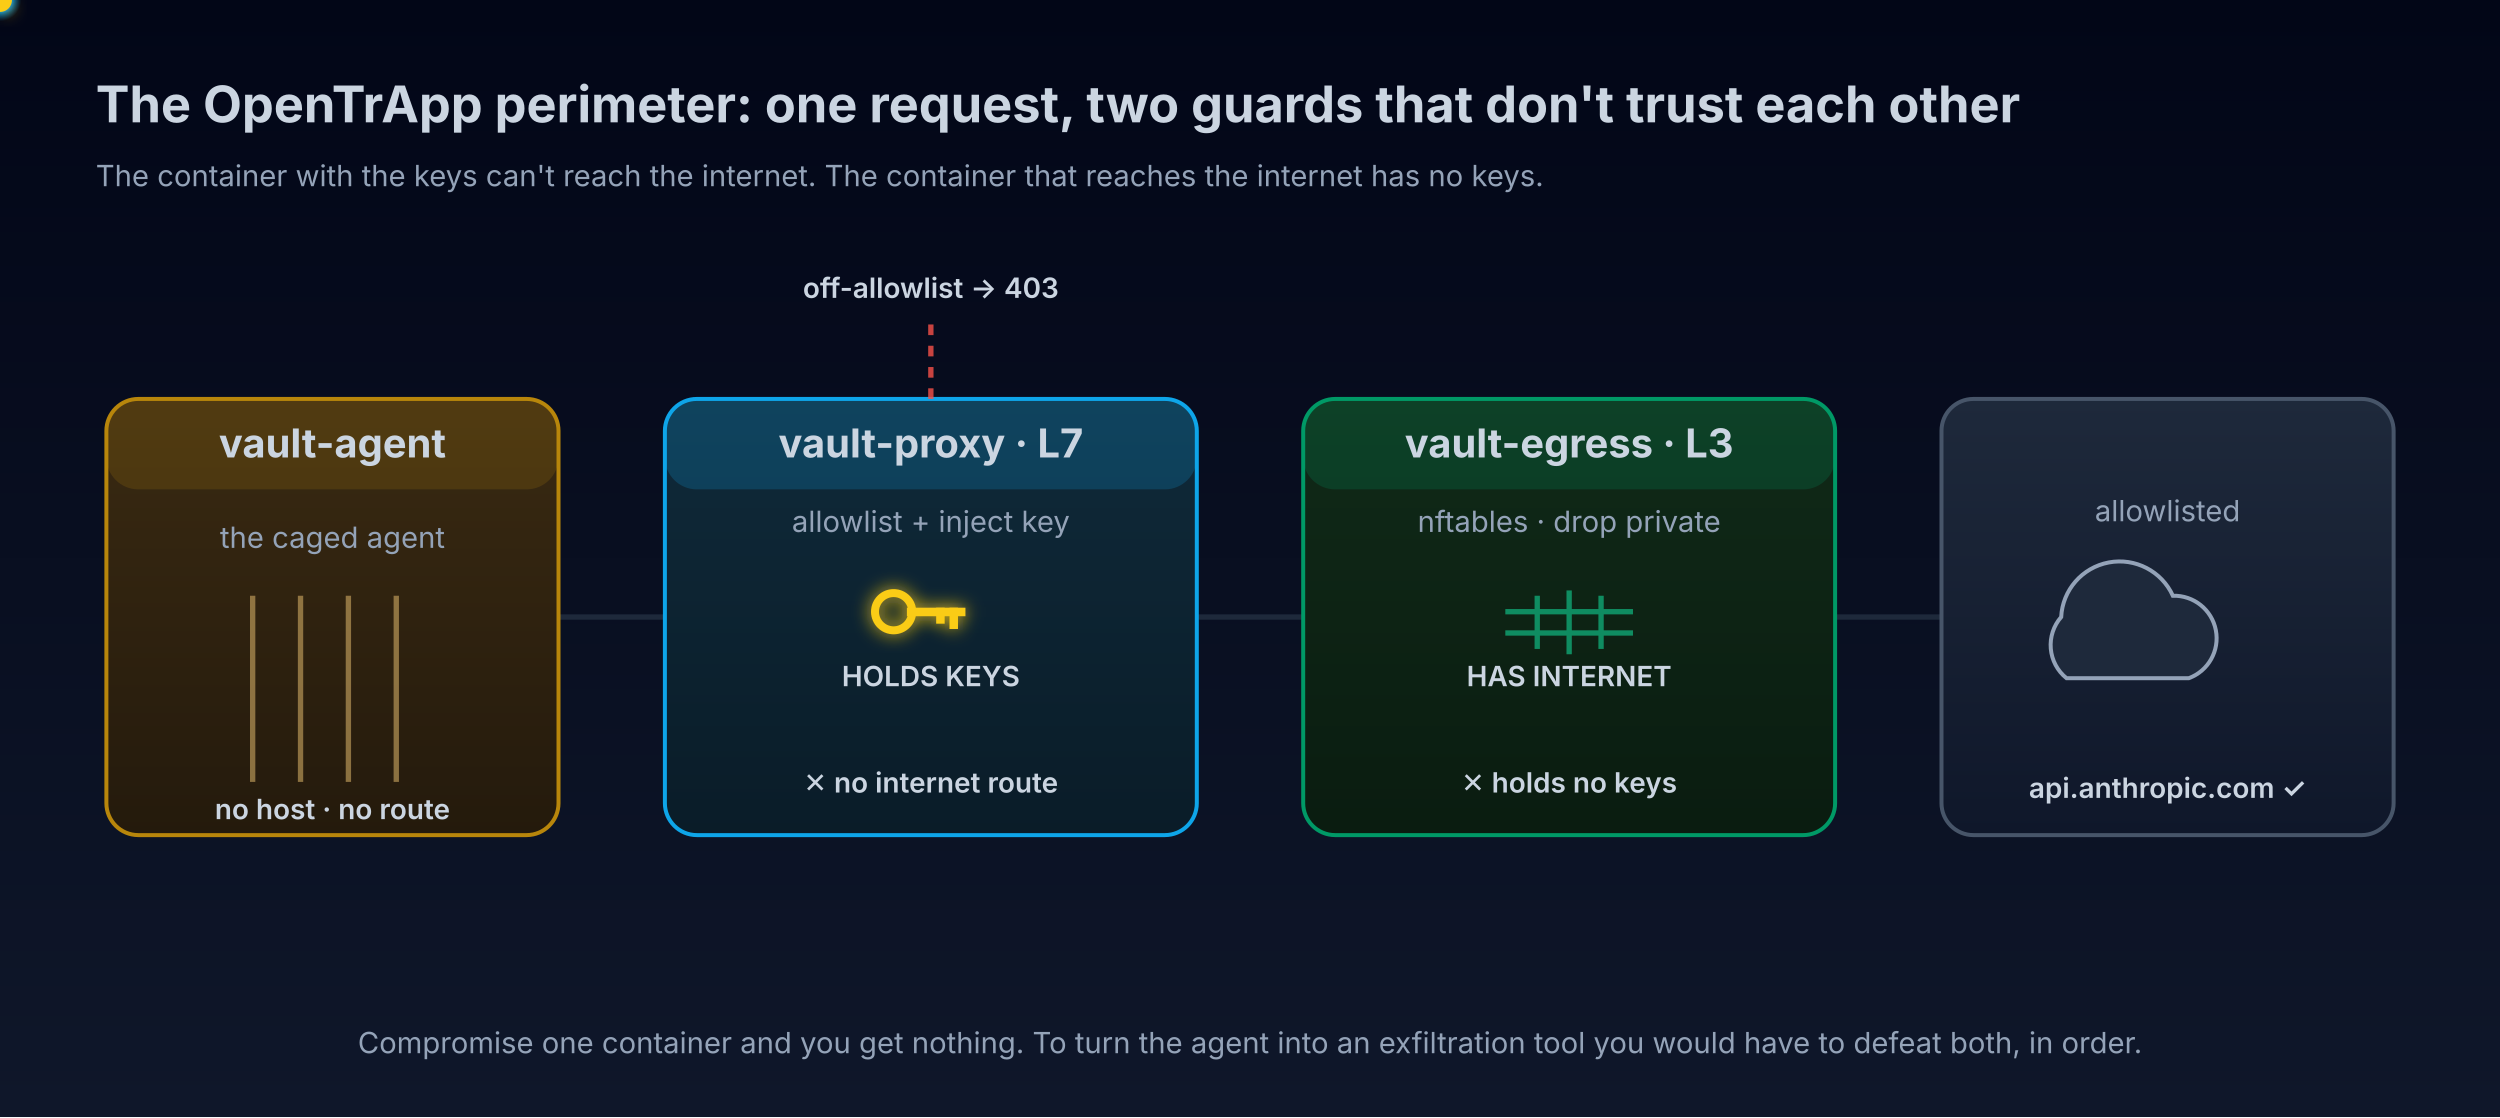
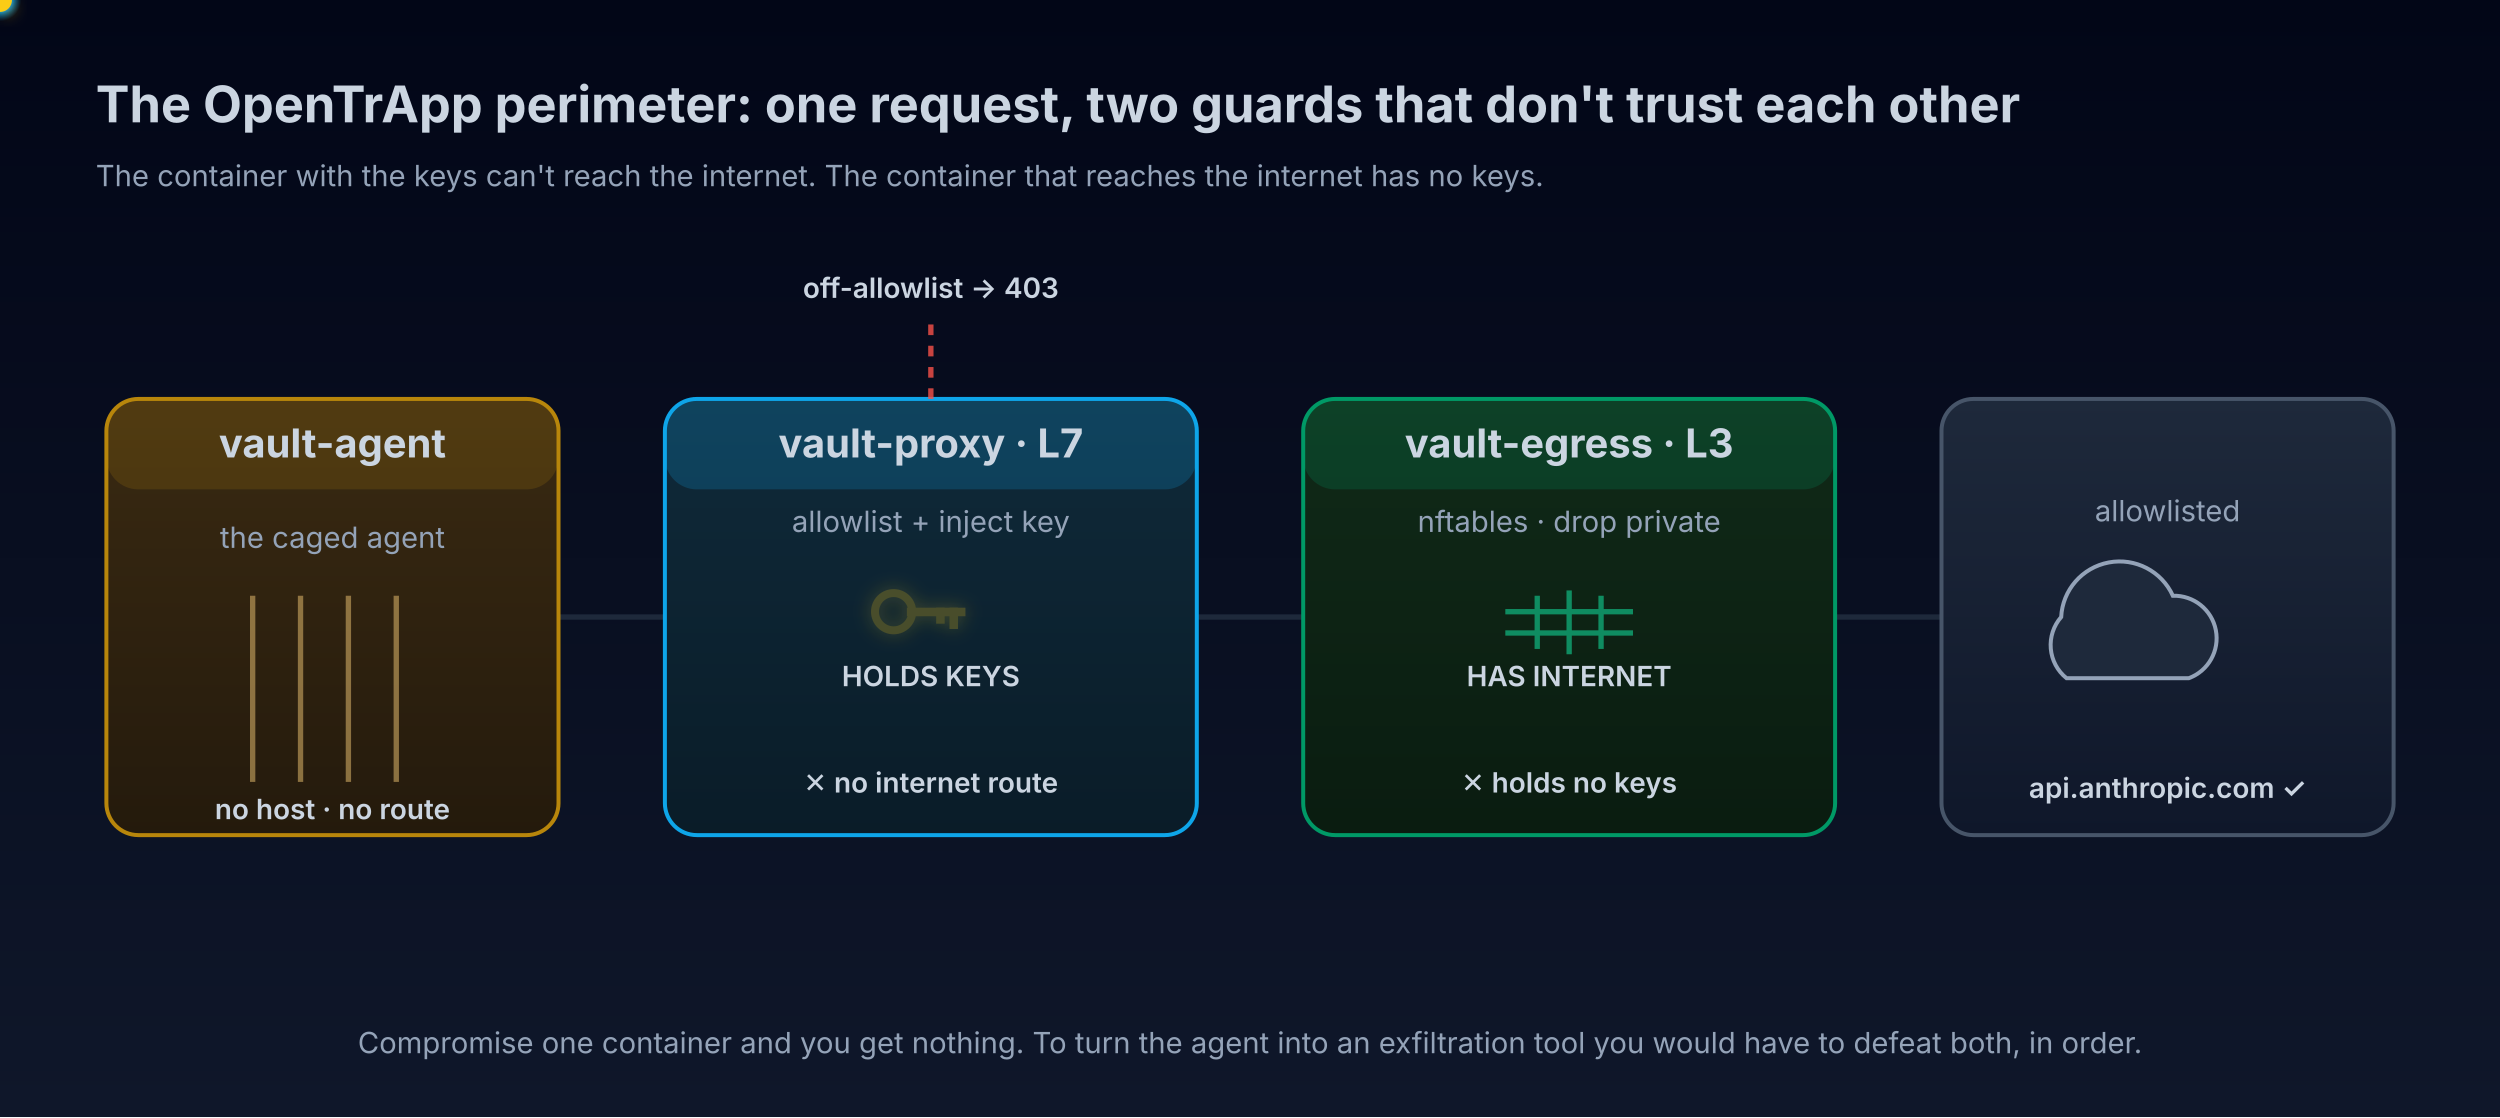
<svg xmlns="http://www.w3.org/2000/svg" viewBox="0 0 940 420" role="img" aria-label="A request flows from the caged agent through the key-injecting proxy and the network filter to the allowlisted internet. The proxy holds the keys but has no internet route; the egress filter has the internet route but holds no keys.">
  <defs>
    <linearGradient id="bg" x1="0" y1="0" x2="0" y2="1">
      <stop offset="0" stop-color="#020617" />
      <stop offset="1" stop-color="#0f172a" />
    </linearGradient>
    <linearGradient id="agentG" x1="0" y1="0" x2="0" y2="1">
      <stop offset="0" stop-color="#3a2a12" />
      <stop offset="1" stop-color="#241a0c" />
    </linearGradient>
    <linearGradient id="proxyG" x1="0" y1="0" x2="0" y2="1">
      <stop offset="0" stop-color="#0f2a3a" />
      <stop offset="1" stop-color="#0a1c28" />
    </linearGradient>
    <linearGradient id="egressG" x1="0" y1="0" x2="0" y2="1">
      <stop offset="0" stop-color="#102a18" />
      <stop offset="1" stop-color="#0a1c10" />
    </linearGradient>
    <linearGradient id="netG" x1="0" y1="0" x2="0" y2="1">
      <stop offset="0" stop-color="#1e293b" />
      <stop offset="1" stop-color="#0f172a" />
    </linearGradient>
    <radialGradient id="req" cx="0.5" cy="0.5" r="0.5">
      <stop offset="0" stop-color="#7dd3fc" />
      <stop offset="0.5" stop-color="#0ea5e9" />
      <stop offset="1" stop-color="#0369a1" stop-opacity="0" />
    </radialGradient>
    <filter id="glow" x="-60%" y="-60%" width="220%" height="220%">
      <feGaussianBlur stdDeviation="3.2" result="b" />
      <feMerge>
        <feMergeNode in="b" />
        <feMergeNode in="SourceGraphic" />
      </feMerge>
    </filter>
    <style>
      text{font-family:'Segoe UI',Inter,system-ui,sans-serif;fill:#cbd5e1}
      .h{font-weight:700;font-size:15px}
      .s{font-size:11px;fill:#94a3b8}
      .tag{font-size:10.5px;font-weight:600}
-       .keyflash{animation:flash 4s ease-in-out infinite}
-       @keyframes flash{0%,38%{opacity:.25}44%,52%{opacity:1}60%,100%{opacity:.25}}
-       .pulse{animation:pulse 4s ease-in-out infinite}
-       @keyframes pulse{0%,100%{opacity:.15}50%{opacity:.4}}
-       .blocked{stroke-dasharray:4 4;animation:dash 1.4s linear infinite}
-       @keyframes dash{to{stroke-dashoffset:-16}}
    </style>
  </defs>
  <rect width="940" height="420" fill="url(#bg)" />
  <text x="36" y="46" class="h" style="font-size:19px">The OpenTrApp perimeter: one request, two guards that don't trust each other</text>
  <text x="36" y="70" class="s">The container with the keys can't reach the internet. The container that reaches the internet has no keys.</text>
  <g stroke="#1e293b" stroke-width="2">
    <line x1="210" y1="232" x2="250" y2="232" />
    <line x1="450" y1="232" x2="490" y2="232" />
    <line x1="690" y1="232" x2="730" y2="232" />
  </g>
  <g>
    <rect x="40" y="150" width="170" height="164" rx="12" fill="url(#agentG)" stroke="#b8860b" stroke-width="1.5" />
    <rect x="40" y="150" width="170" height="34" rx="12" fill="#b8860b" opacity="0.18" />
    <text x="125" y="172" text-anchor="middle" class="h" fill="#f0c674">vault-agent</text>
    <text x="125" y="206" text-anchor="middle" class="s">the caged agent</text>
    <g stroke="#f0c674" stroke-width="2" opacity="0.5">
      <line x1="95" y1="224" x2="95" y2="294" />
      <line x1="113" y1="224" x2="113" y2="294" />
      <line x1="131" y1="224" x2="131" y2="294" />
      <line x1="149" y1="224" x2="149" y2="294" />
    </g>
    <text x="125" y="308" text-anchor="middle" class="tag" fill="#94a3b8">no host · no route</text>
  </g>
  <g>
    <rect x="250" y="150" width="200" height="164" rx="12" fill="url(#proxyG)" stroke="#0ea5e9" stroke-width="1.5" />
    <rect x="250" y="150" width="200" height="34" rx="12" fill="#0ea5e9" opacity="0.2" />
    <text x="350" y="172" text-anchor="middle" class="h" fill="#7dd3fc">vault-proxy · L7</text>
    <text x="350" y="200" text-anchor="middle" class="s">allowlist + inject key</text>
-     <g class="keyflash" fill="#facc15" filter="url(#glow)" transform="translate(330,222)">
+     <g fill="#facc15" filter="url(#glow)" transform="translate(330,222)" opacity="0.25">
      <circle cx="6" cy="8" r="7" fill="none" stroke="#facc15" stroke-width="3" />
      <rect x="11" y="6.5" width="22" height="3.2" />
      <rect x="27" y="6.5" width="3.2" height="8" />
      <rect x="22" y="6.5" width="3.2" height="6" />
+       <animate attributeName="opacity" values="0.25;0.25;1;1;0.25;0.25" keyTimes="0;0.38;0.44;0.52;0.60;1" dur="4s" repeatCount="indefinite" />
    </g>
    <text x="350" y="258" text-anchor="middle" class="tag" fill="#facc15">HOLDS KEYS</text>
    <text x="350" y="298" text-anchor="middle" class="tag" fill="#f85149">✕ no internet route</text>
  </g>
  <g>
    <rect x="490" y="150" width="200" height="164" rx="12" fill="url(#egressG)" stroke="#009966" stroke-width="1.5" />
    <rect x="490" y="150" width="200" height="34" rx="12" fill="#009966" opacity="0.2" />
    <text x="590" y="172" text-anchor="middle" class="h" fill="#10b981">vault-egress · L3</text>
    <text x="590" y="200" text-anchor="middle" class="s">nftables · drop private</text>
    <g transform="translate(566,218)" stroke="#10b981" stroke-width="2" fill="none" opacity="0.7">
      <path d="M0 12 H48" />
      <path d="M0 20 H48" />
      <path d="M12 6 V26" />
      <path d="M24 4 V28" />
      <path d="M36 6 V26" />
    </g>
    <text x="590" y="258" text-anchor="middle" class="tag" fill="#10b981">HAS INTERNET</text>
    <text x="590" y="298" text-anchor="middle" class="tag" fill="#f85149">✕ holds no keys</text>
  </g>
  <g>
    <rect x="730" y="150" width="170" height="164" rx="12" fill="url(#netG)" stroke="#475569" stroke-width="1.5" />
    <path d="M775 232 a22 22 0 0 1 42 -8 a16 16 0 0 1 6 31 h-46 a16 16 0 0 1 -2 -23z" fill="#1e293b" stroke="#94a3b8" stroke-width="1.5" />
    <text x="815" y="196" text-anchor="middle" class="s">allowlisted</text>
    <text x="815" y="300" text-anchor="middle" class="tag" fill="#94a3b8">api.anthropic.com ✓</text>
  </g>
-   <g class="blocked" stroke="#f85149" stroke-width="2" opacity="0.8">
+   <g stroke="#f85149" stroke-width="2" opacity="0.8" stroke-dasharray="4 4">
    <line x1="350" y1="150" x2="350" y2="120" />
+     <animate attributeName="stroke-dashoffset" from="0" to="-16" dur="1.4s" repeatCount="indefinite" />
  </g>
  <text x="350" y="112" text-anchor="middle" class="tag" fill="#f85149">off-allowlist → 403</text>
  <circle r="8" fill="url(#req)">
    <animateMotion dur="4s" repeatCount="indefinite" path="M 125 232 H 815" calcMode="spline" keyPoints="0;0.22;0.5;0.78;1" keyTimes="0;0.3;0.5;0.7;1" keySplines="0.4 0 0.6 1;0.4 0 0.6 1;0.4 0 0.6 1;0.4 0 0.6 1" />
    <animate attributeName="opacity" values="0;1;1;1;1;1;0" keyTimes="0;0.06;0.3;0.5;0.7;0.94;1" dur="4s" repeatCount="indefinite" />
  </circle>
  <circle r="4.5" fill="#facc15" filter="url(#glow)">
    <animateMotion dur="4s" repeatCount="indefinite" path="M 350 232 H 815" />
    <animate attributeName="opacity" values="0;0;1;1;0" keyTimes="0;0.5;0.52;0.92;1" dur="4s" repeatCount="indefinite" />
  </circle>
  <text x="470" y="396" text-anchor="middle" class="s">Compromise one container and you get nothing. To turn the agent into an exfiltration tool you would have to defeat both, in order.</text>
</svg>
